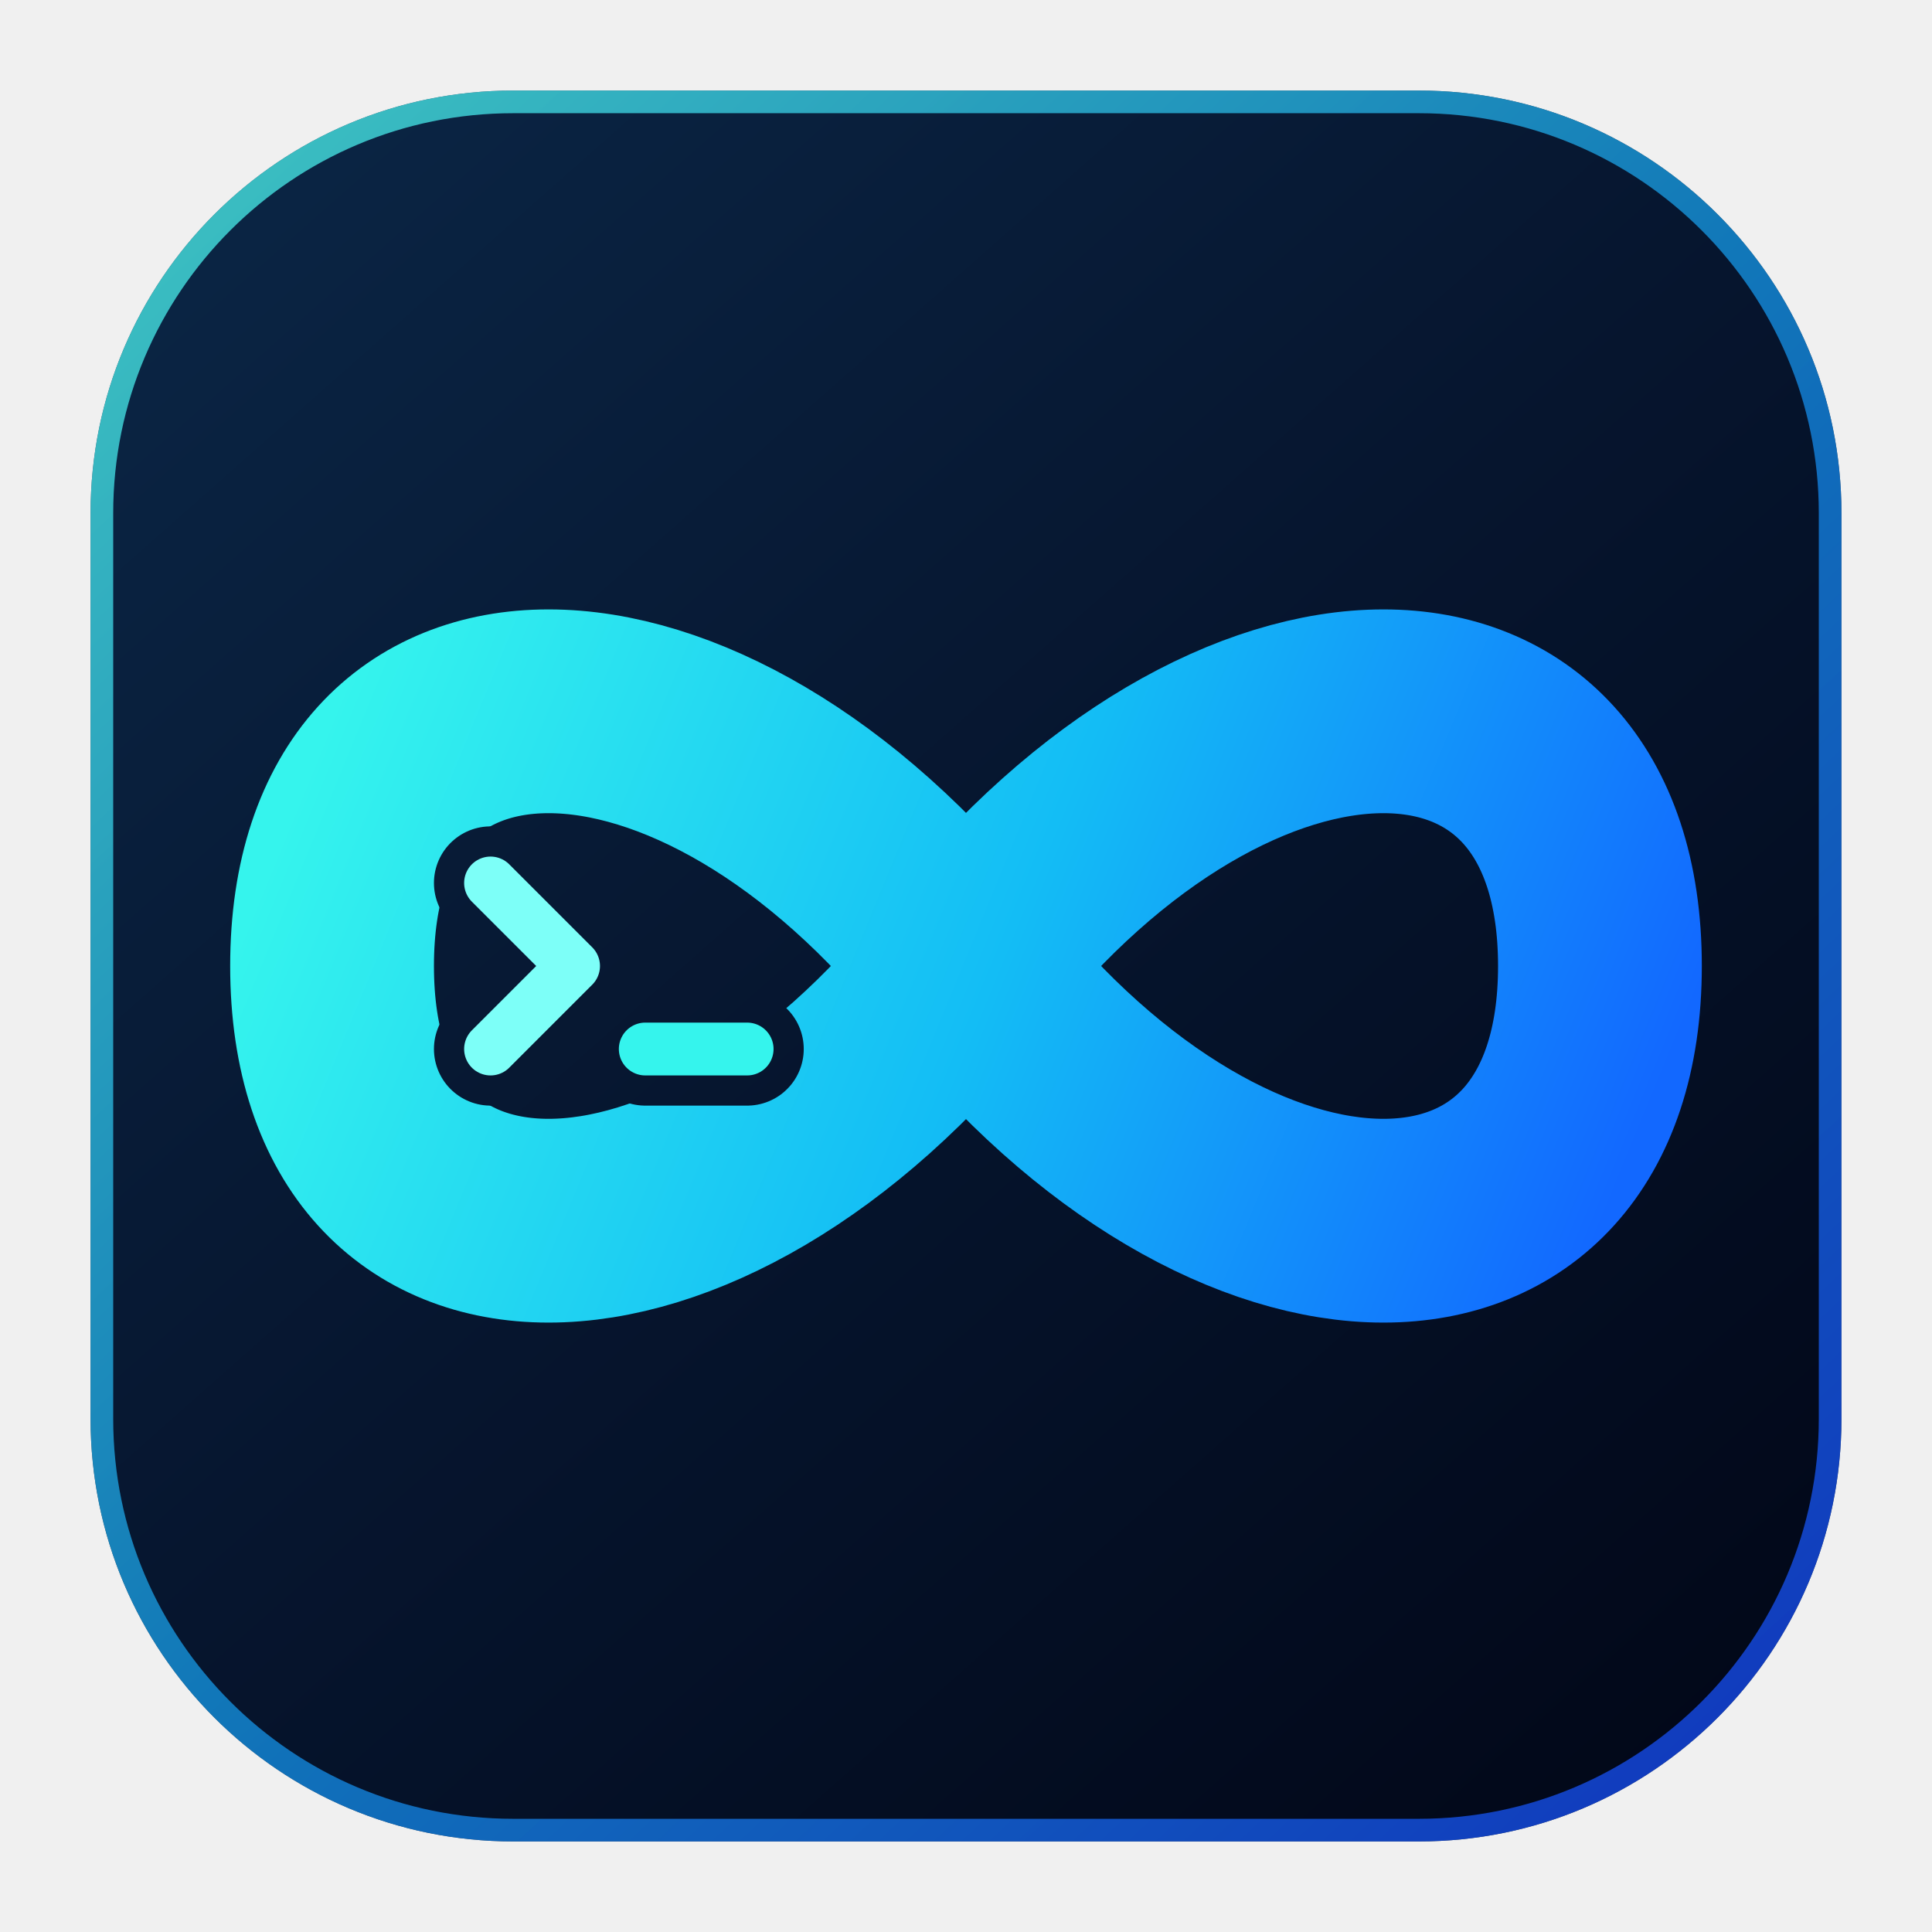
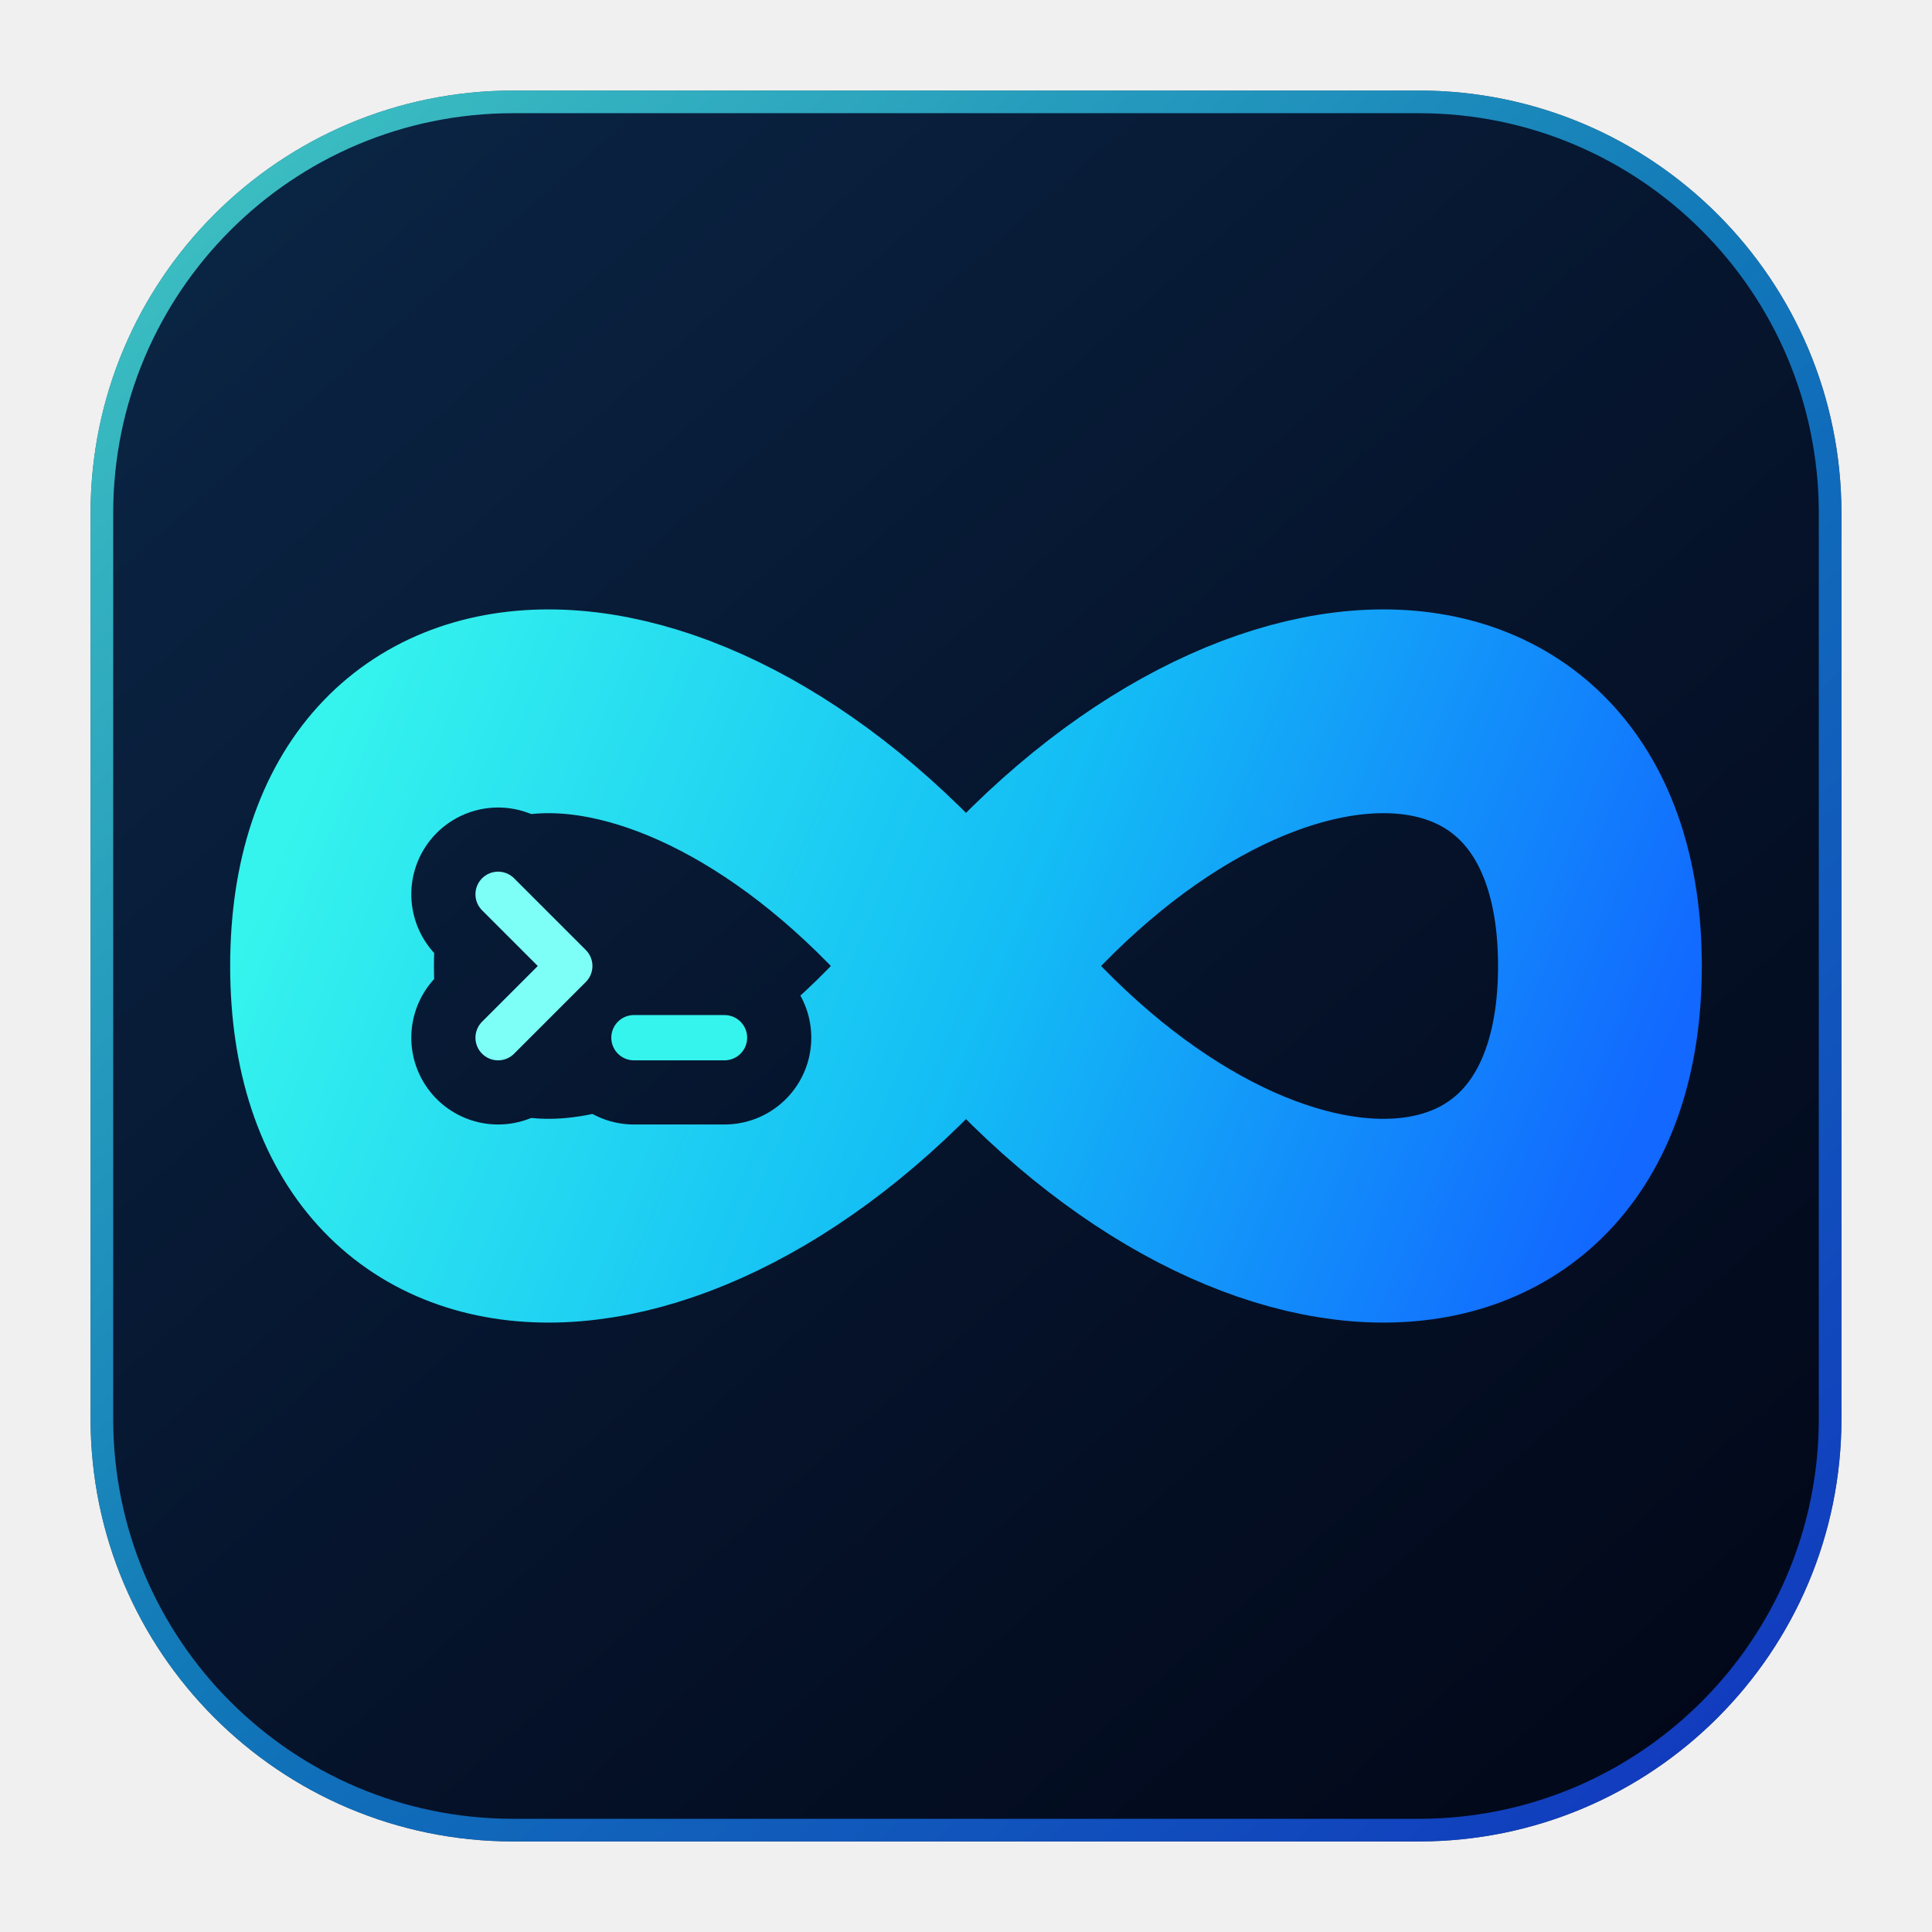
<svg xmlns="http://www.w3.org/2000/svg" viewBox="0 0 512 512" role="img" aria-label="InfiniShell">
  <defs>
    <linearGradient id="background" x1="72" y1="56" x2="440" y2="472" gradientUnits="userSpaceOnUse">
      <stop stop-color="#0a2443" />
      <stop offset="0.48" stop-color="#06152e" />
      <stop offset="1" stop-color="#020819" />
    </linearGradient>
    <linearGradient id="rim" x1="54" y1="42" x2="458" y2="470" gradientUnits="userSpaceOnUse">
      <stop stop-color="#4ffcf2" />
      <stop offset="0.5" stop-color="#159eef" />
      <stop offset="1" stop-color="#174dff" />
    </linearGradient>
    <linearGradient id="mark" x1="88" y1="188" x2="424" y2="326" gradientUnits="userSpaceOnUse">
      <stop stop-color="#35f4ed" />
      <stop offset="0.52" stop-color="#13bdf5" />
      <stop offset="1" stop-color="#1268ff" />
    </linearGradient>
    <mask id="mark-cutout" maskUnits="userSpaceOnUse" x="0" y="0" width="512" height="512">
      <rect width="512" height="512" fill="#ffffff" />
-       <path d="M130 234L152 256L130 278" fill="none" stroke="#000000" stroke-linecap="round" stroke-linejoin="round" stroke-width="30" />
-       <path d="M171 278H198" fill="none" stroke="#000000" stroke-linecap="round" stroke-width="30" />
+       <path d="M132 237L151 256L132 275" fill="none" stroke="#000000" stroke-linecap="round" stroke-linejoin="round" stroke-width="46" />
+       <path d="M168 275H192" fill="none" stroke="#000000" stroke-linecap="round" stroke-width="46" />
    </mask>
  </defs>
  <rect x="24" y="24" width="464" height="464" rx="112" fill="url(#background)" />
  <rect x="27" y="27" width="458" height="458" rx="109" fill="none" stroke="url(#rim)" stroke-opacity="0.72" stroke-width="6" />
  <path d="M88 256C88 166 185 166 256 256C327 346 424 346 424 256C424 166 327 166 256 256C185 346 88 346 88 256Z" fill="none" stroke="url(#mark)" stroke-linecap="round" stroke-linejoin="round" stroke-width="54" mask="url(#mark-cutout)" />
-   <path d="M130 234L152 256L130 278" fill="none" stroke="#7dfff8" stroke-linecap="round" stroke-linejoin="round" stroke-width="14" />
-   <path d="M171 278H198" fill="none" stroke="#35f4ed" stroke-linecap="round" stroke-width="14" />
+   <path d="M132 237L151 256L132 275" fill="none" stroke="#7dfff8" stroke-linecap="round" stroke-linejoin="round" stroke-width="12" />
+   <path d="M168 275H192" fill="none" stroke="#35f4ed" stroke-linecap="round" stroke-width="12" />
</svg>
